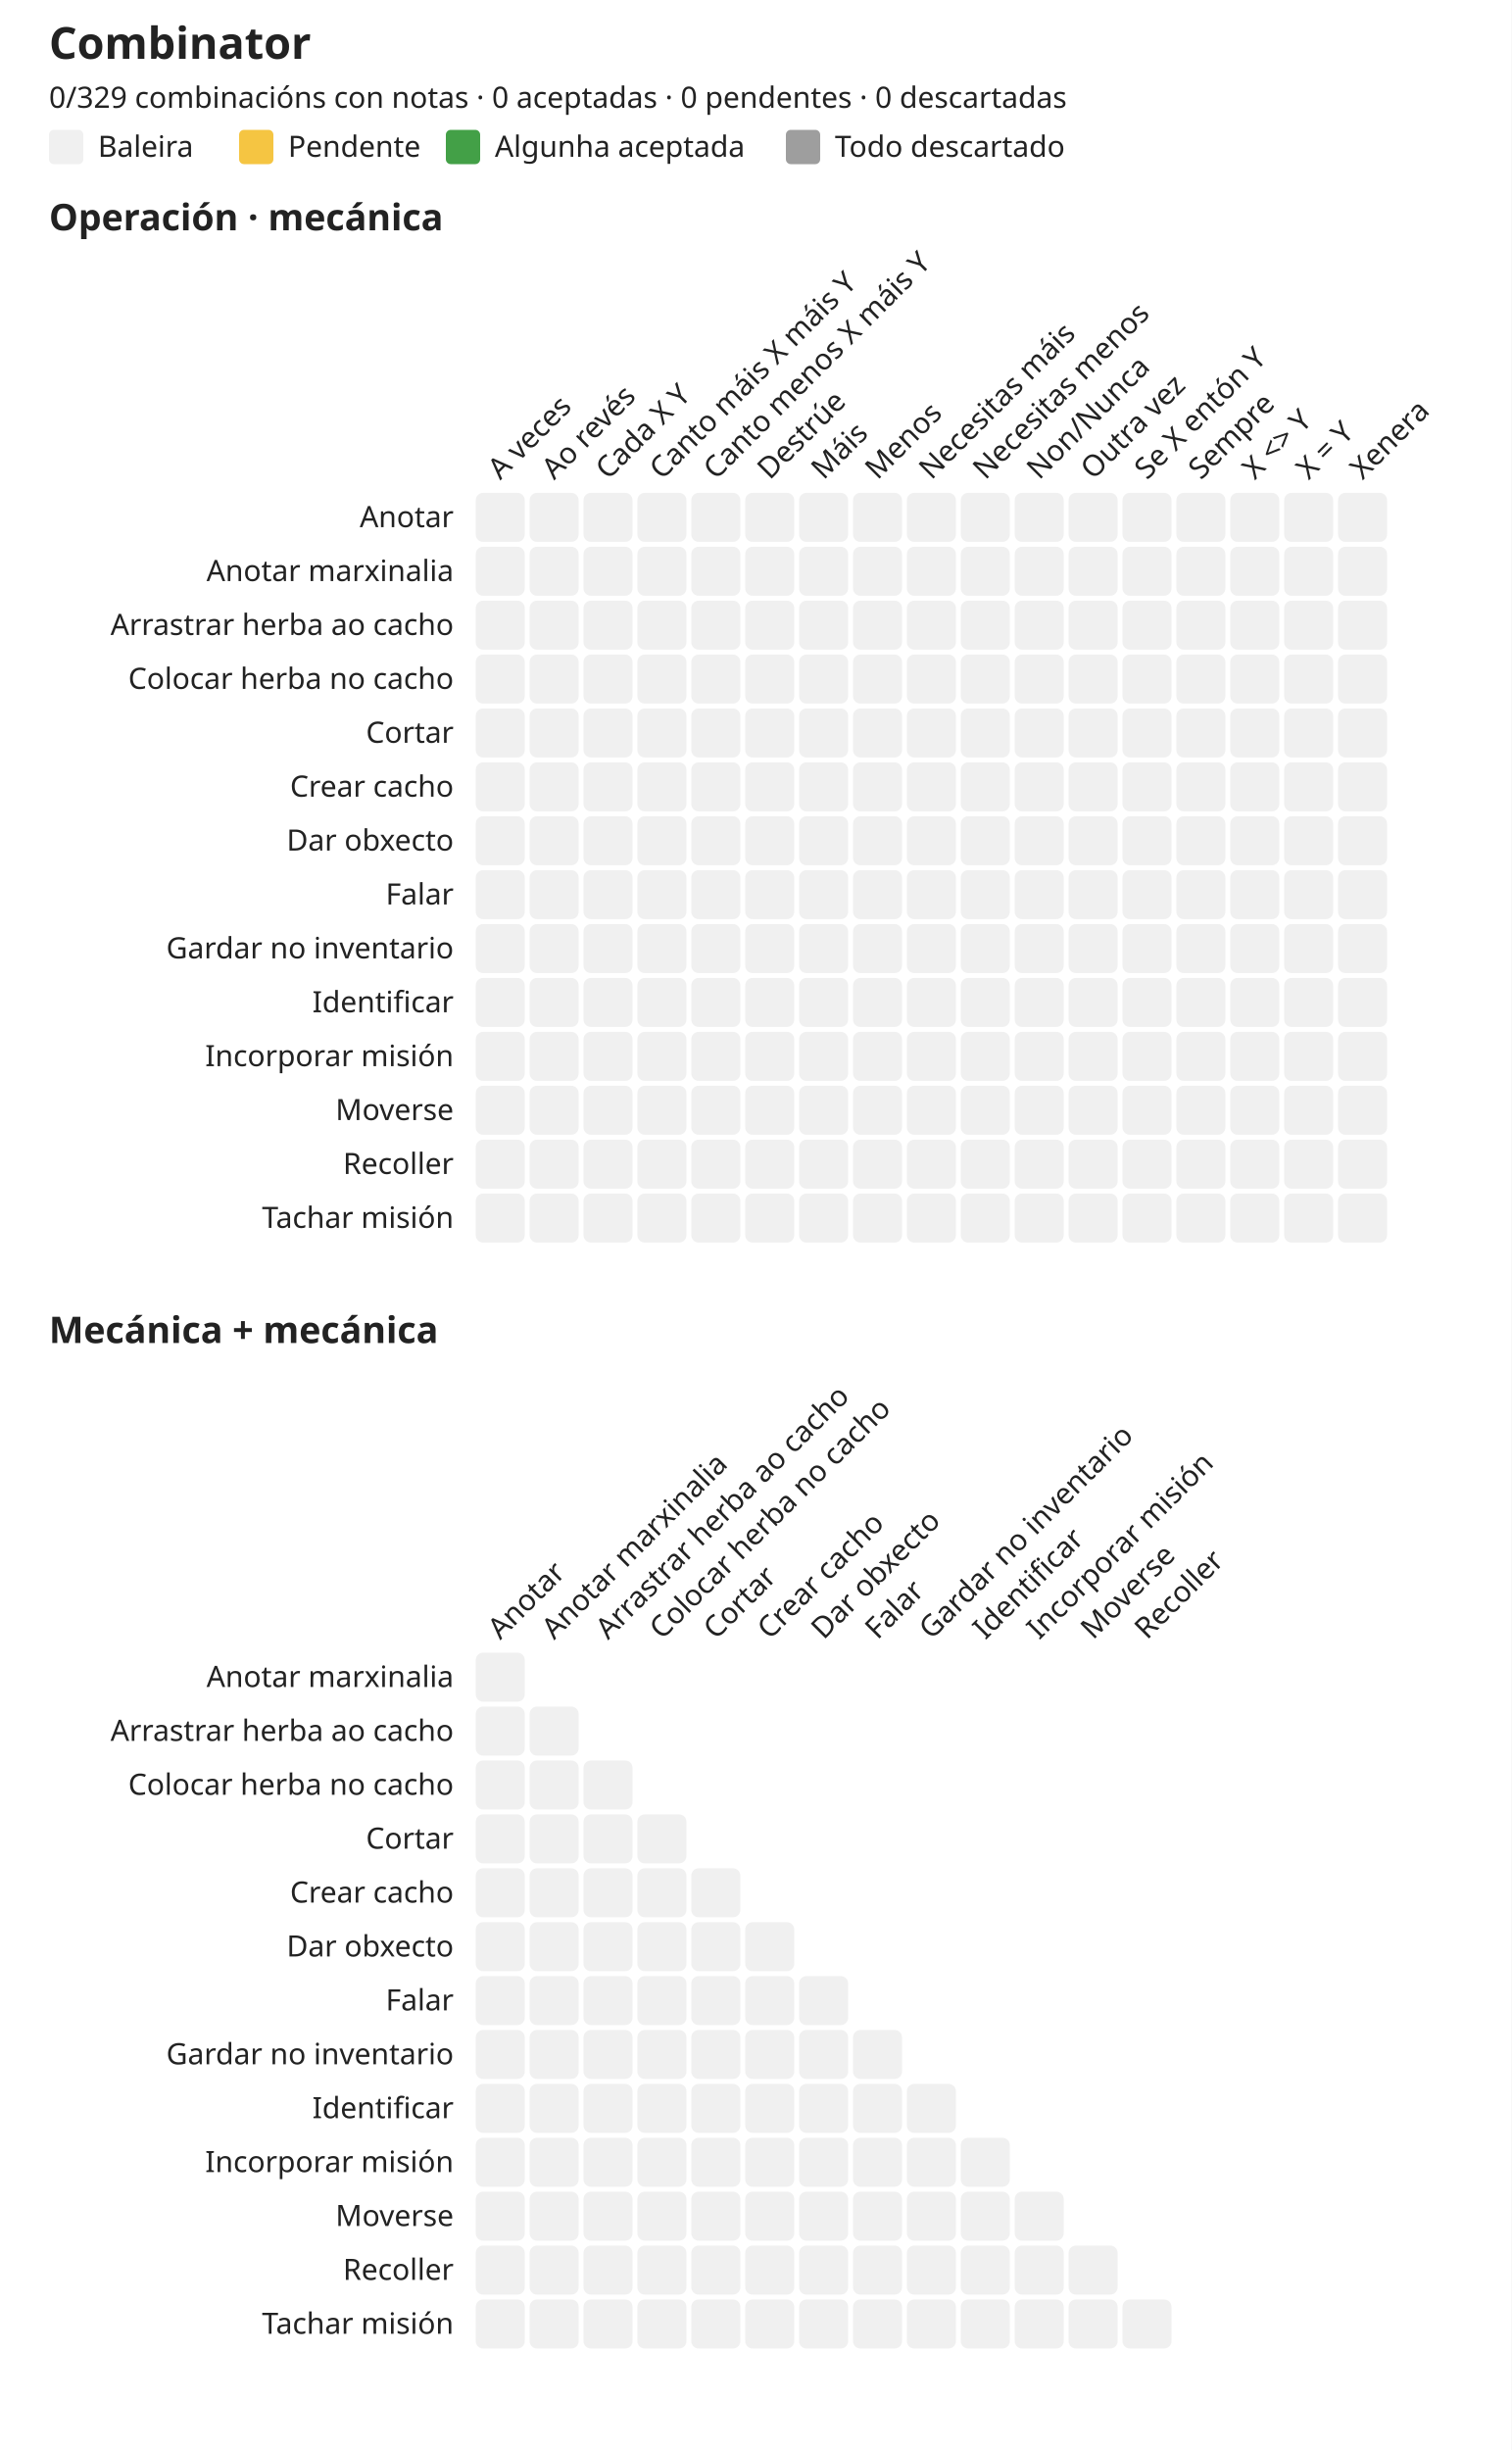
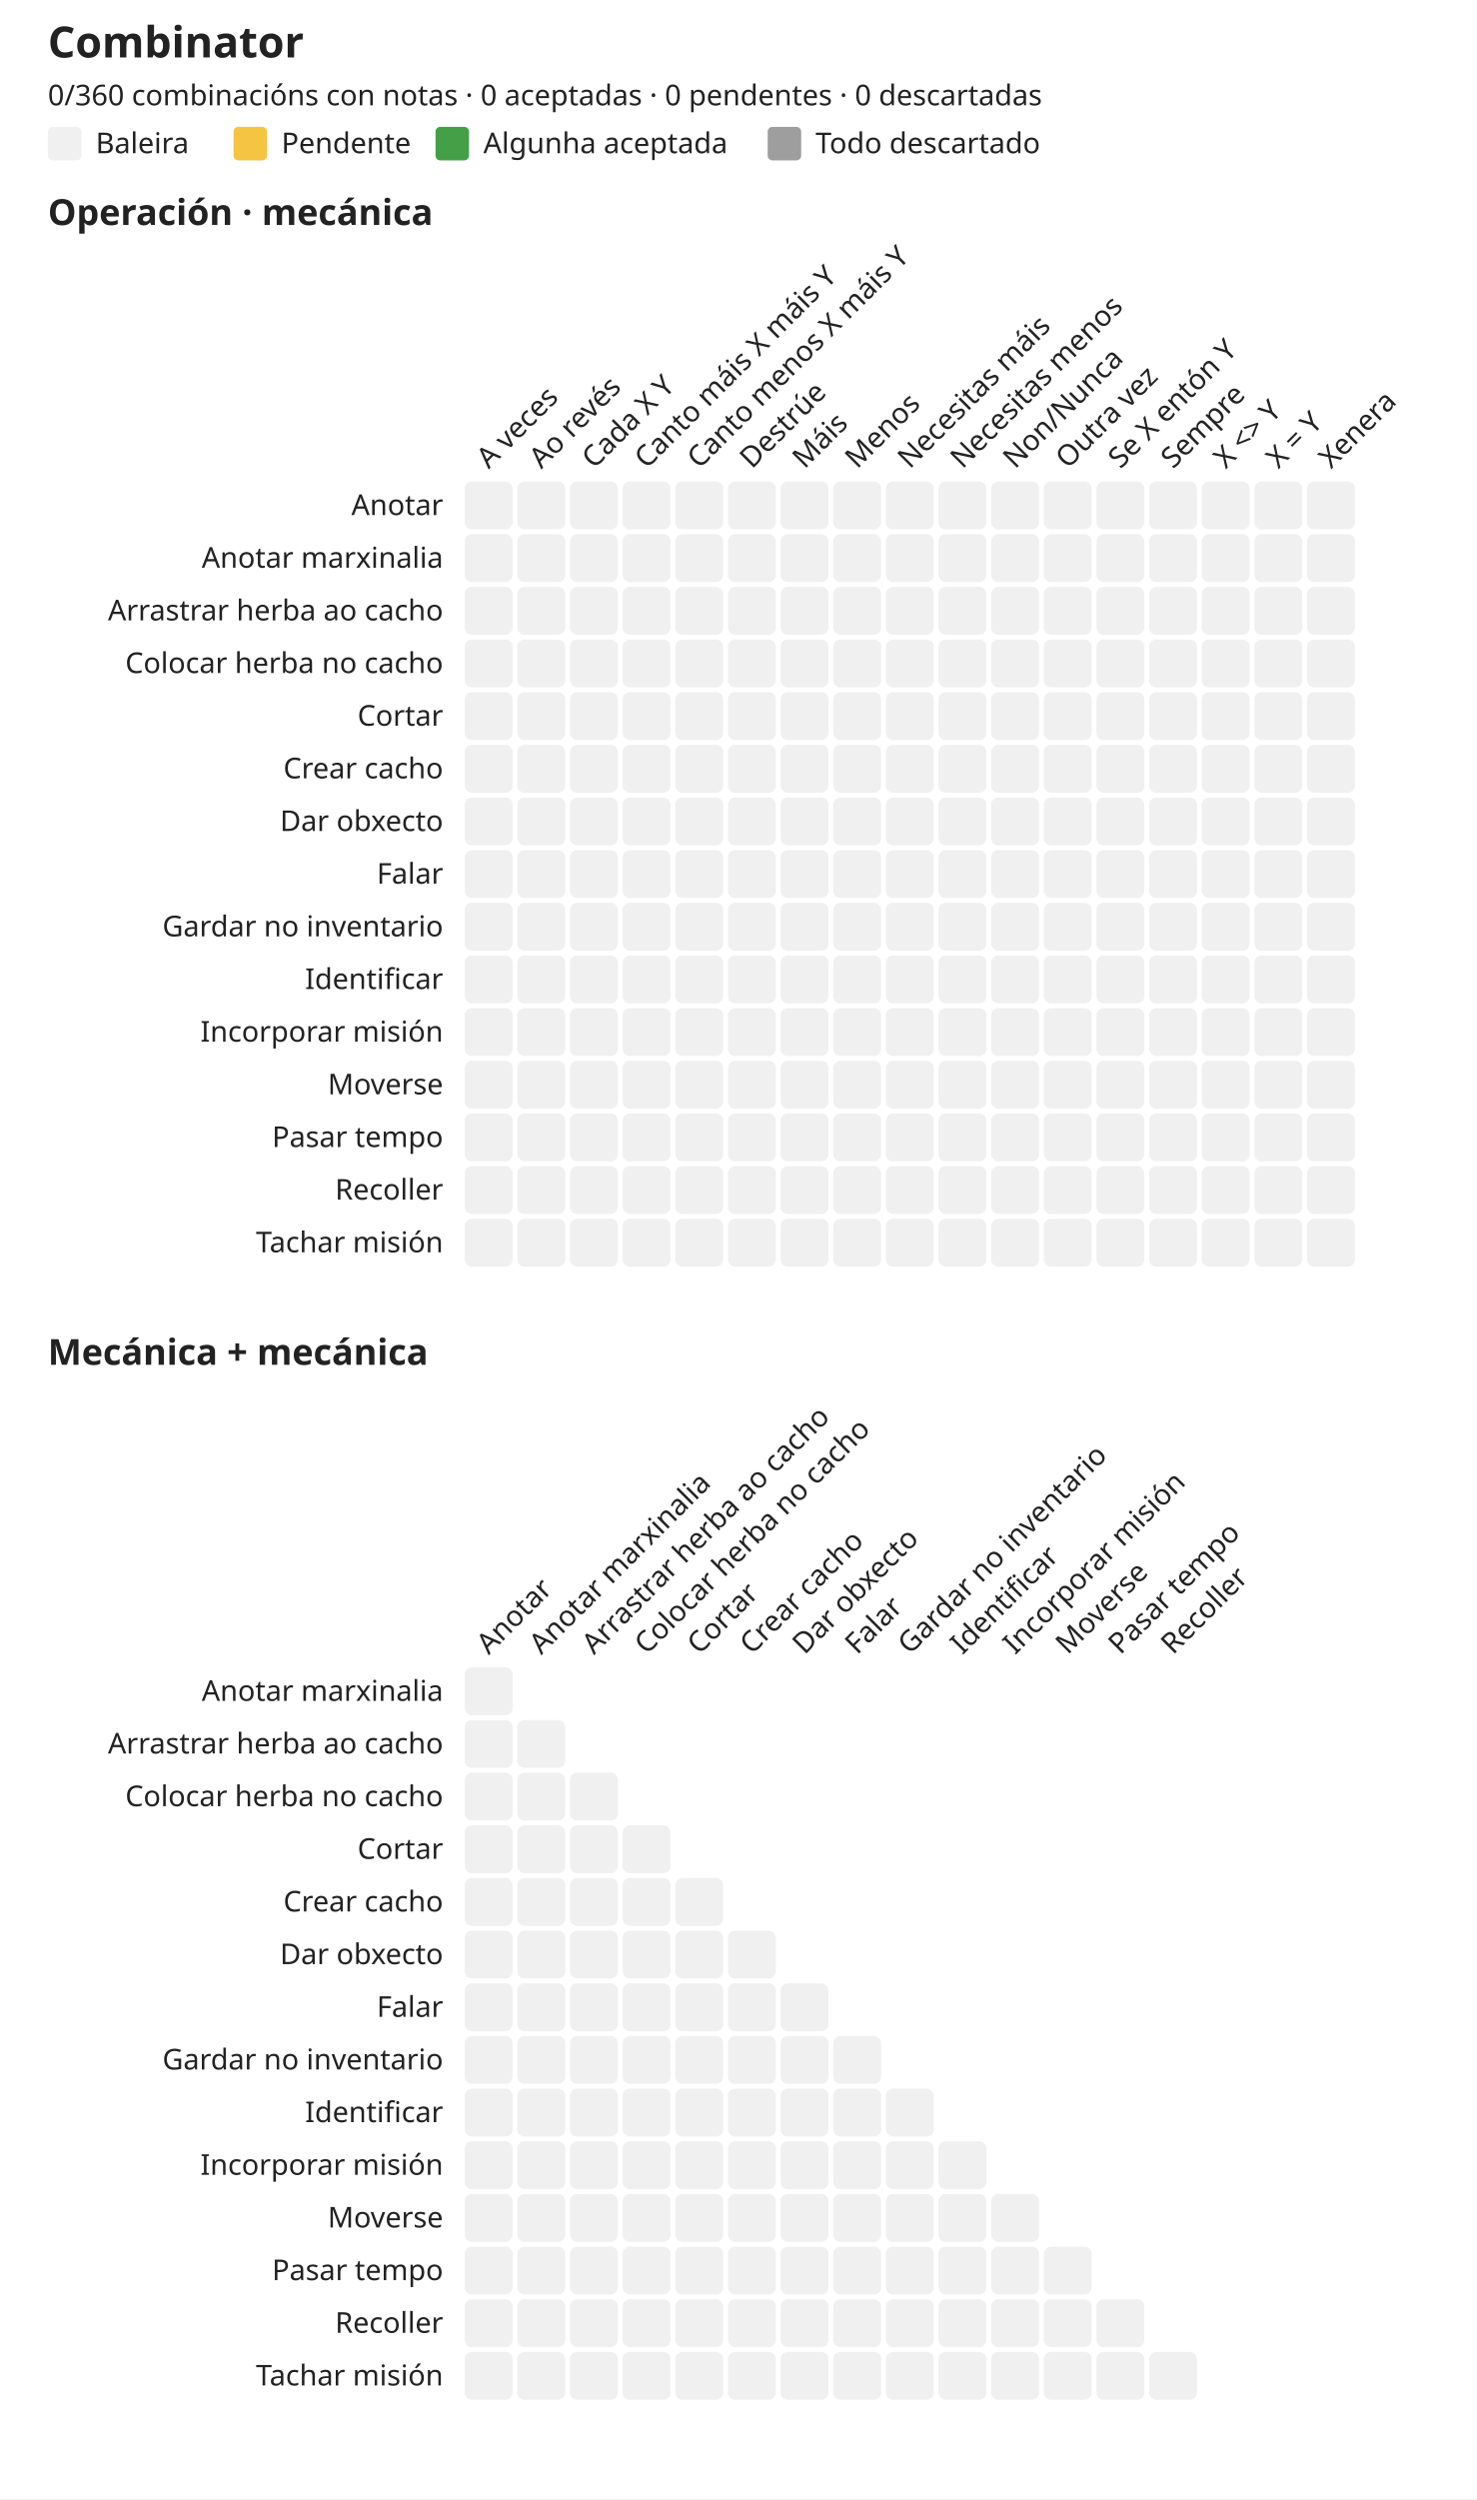
- <svg xmlns="http://www.w3.org/2000/svg" width="617" height="1000" viewBox="0 0 617 1000" font-family="sans-serif" font-size="12" fill="#222">
+ <svg xmlns="http://www.w3.org/2000/svg" width="617" height="1044" viewBox="0 0 617 1044" font-family="sans-serif" font-size="12" fill="#222">
  <rect width="100%" height="100%" fill="#fff" />
  <text x="20" y="24" font-size="18" font-weight="bold">Combinator</text>
-   <text x="20" y="44">0/329 combinacións con notas · 0 aceptadas · 0 pendentes · 0 descartadas</text>
+   <text x="20" y="44">0/360 combinacións con notas · 0 aceptadas · 0 pendentes · 0 descartadas</text>
  <rect x="20" y="53" width="14" height="14" rx="2" fill="#f0f0f0" />
  <text x="40" y="64">Baleira</text>
  <rect x="97.6" y="53" width="14" height="14" rx="2" fill="#f5c542" />
  <text x="117.6" y="64">Pendente</text>
  <rect x="182" y="53" width="14" height="14" rx="2" fill="#43a047" />
  <text x="202" y="64">Algunha aceptada</text>
  <rect x="320.8" y="53" width="14" height="14" rx="2" fill="#9e9e9e" />
  <text x="340.8" y="64">Todo descartado</text>
  <text x="20" y="94" font-size="15" font-weight="bold">Operación · mecánica</text>
  <text x="204.2" y="196.167" transform="rotate(-45 204.2 196.1665)">A veces</text>
  <text x="226.2" y="196.167" transform="rotate(-45 226.2 196.1665)">Ao revés</text>
  <text x="248.2" y="196.167" transform="rotate(-45 248.2 196.1665)">Cada X Y</text>
  <text x="270.2" y="196.167" transform="rotate(-45 270.2 196.1665)">Canto máis X máis Y</text>
  <text x="292.2" y="196.167" transform="rotate(-45 292.2 196.1665)">Canto menos X máis Y</text>
  <text x="314.2" y="196.167" transform="rotate(-45 314.2 196.1665)">Destrúe</text>
  <text x="336.2" y="196.167" transform="rotate(-45 336.2 196.1665)">Máis</text>
  <text x="358.2" y="196.167" transform="rotate(-45 358.2 196.1665)">Menos</text>
  <text x="380.2" y="196.167" transform="rotate(-45 380.2 196.1665)">Necesitas máis</text>
  <text x="402.2" y="196.167" transform="rotate(-45 402.2 196.1665)">Necesitas menos</text>
  <text x="424.2" y="196.167" transform="rotate(-45 424.2 196.1665)">Non/Nunca</text>
  <text x="446.2" y="196.167" transform="rotate(-45 446.2 196.1665)">Outra vez</text>
  <text x="468.2" y="196.167" transform="rotate(-45 468.2 196.1665)">Se X entón Y</text>
  <text x="490.2" y="196.167" transform="rotate(-45 490.2 196.1665)">Sempre</text>
  <text x="512.2" y="196.167" transform="rotate(-45 512.2 196.1665)">X &lt;&gt; Y</text>
  <text x="534.2" y="196.167" transform="rotate(-45 534.2 196.1665)">X = Y</text>
  <text x="556.2" y="196.167" transform="rotate(-45 556.2 196.1665)">Xenera</text>
  <text x="185.2" y="215.167" text-anchor="end">Anotar</text>
  <rect x="194.2" y="201.167" width="20" height="20" rx="3" fill="#f0f0f0" />
  <rect x="216.2" y="201.167" width="20" height="20" rx="3" fill="#f0f0f0" />
  <rect x="238.2" y="201.167" width="20" height="20" rx="3" fill="#f0f0f0" />
  <rect x="260.2" y="201.167" width="20" height="20" rx="3" fill="#f0f0f0" />
  <rect x="282.2" y="201.167" width="20" height="20" rx="3" fill="#f0f0f0" />
  <rect x="304.2" y="201.167" width="20" height="20" rx="3" fill="#f0f0f0" />
  <rect x="326.2" y="201.167" width="20" height="20" rx="3" fill="#f0f0f0" />
  <rect x="348.2" y="201.167" width="20" height="20" rx="3" fill="#f0f0f0" />
  <rect x="370.2" y="201.167" width="20" height="20" rx="3" fill="#f0f0f0" />
  <rect x="392.2" y="201.167" width="20" height="20" rx="3" fill="#f0f0f0" />
  <rect x="414.2" y="201.167" width="20" height="20" rx="3" fill="#f0f0f0" />
  <rect x="436.2" y="201.167" width="20" height="20" rx="3" fill="#f0f0f0" />
  <rect x="458.2" y="201.167" width="20" height="20" rx="3" fill="#f0f0f0" />
  <rect x="480.2" y="201.167" width="20" height="20" rx="3" fill="#f0f0f0" />
  <rect x="502.2" y="201.167" width="20" height="20" rx="3" fill="#f0f0f0" />
  <rect x="524.2" y="201.167" width="20" height="20" rx="3" fill="#f0f0f0" />
  <rect x="546.2" y="201.167" width="20" height="20" rx="3" fill="#f0f0f0" />
  <text x="185.2" y="237.167" text-anchor="end">Anotar marxinalia</text>
  <rect x="194.2" y="223.167" width="20" height="20" rx="3" fill="#f0f0f0" />
  <rect x="216.2" y="223.167" width="20" height="20" rx="3" fill="#f0f0f0" />
  <rect x="238.2" y="223.167" width="20" height="20" rx="3" fill="#f0f0f0" />
  <rect x="260.2" y="223.167" width="20" height="20" rx="3" fill="#f0f0f0" />
  <rect x="282.2" y="223.167" width="20" height="20" rx="3" fill="#f0f0f0" />
  <rect x="304.2" y="223.167" width="20" height="20" rx="3" fill="#f0f0f0" />
  <rect x="326.2" y="223.167" width="20" height="20" rx="3" fill="#f0f0f0" />
  <rect x="348.2" y="223.167" width="20" height="20" rx="3" fill="#f0f0f0" />
  <rect x="370.2" y="223.167" width="20" height="20" rx="3" fill="#f0f0f0" />
  <rect x="392.2" y="223.167" width="20" height="20" rx="3" fill="#f0f0f0" />
  <rect x="414.2" y="223.167" width="20" height="20" rx="3" fill="#f0f0f0" />
  <rect x="436.2" y="223.167" width="20" height="20" rx="3" fill="#f0f0f0" />
  <rect x="458.2" y="223.167" width="20" height="20" rx="3" fill="#f0f0f0" />
  <rect x="480.2" y="223.167" width="20" height="20" rx="3" fill="#f0f0f0" />
  <rect x="502.2" y="223.167" width="20" height="20" rx="3" fill="#f0f0f0" />
  <rect x="524.2" y="223.167" width="20" height="20" rx="3" fill="#f0f0f0" />
  <rect x="546.2" y="223.167" width="20" height="20" rx="3" fill="#f0f0f0" />
  <text x="185.2" y="259.167" text-anchor="end">Arrastrar herba ao cacho</text>
  <rect x="194.2" y="245.167" width="20" height="20" rx="3" fill="#f0f0f0" />
  <rect x="216.2" y="245.167" width="20" height="20" rx="3" fill="#f0f0f0" />
  <rect x="238.2" y="245.167" width="20" height="20" rx="3" fill="#f0f0f0" />
  <rect x="260.2" y="245.167" width="20" height="20" rx="3" fill="#f0f0f0" />
  <rect x="282.2" y="245.167" width="20" height="20" rx="3" fill="#f0f0f0" />
  <rect x="304.2" y="245.167" width="20" height="20" rx="3" fill="#f0f0f0" />
  <rect x="326.2" y="245.167" width="20" height="20" rx="3" fill="#f0f0f0" />
  <rect x="348.2" y="245.167" width="20" height="20" rx="3" fill="#f0f0f0" />
  <rect x="370.2" y="245.167" width="20" height="20" rx="3" fill="#f0f0f0" />
  <rect x="392.2" y="245.167" width="20" height="20" rx="3" fill="#f0f0f0" />
  <rect x="414.2" y="245.167" width="20" height="20" rx="3" fill="#f0f0f0" />
  <rect x="436.2" y="245.167" width="20" height="20" rx="3" fill="#f0f0f0" />
  <rect x="458.2" y="245.167" width="20" height="20" rx="3" fill="#f0f0f0" />
  <rect x="480.2" y="245.167" width="20" height="20" rx="3" fill="#f0f0f0" />
  <rect x="502.2" y="245.167" width="20" height="20" rx="3" fill="#f0f0f0" />
  <rect x="524.2" y="245.167" width="20" height="20" rx="3" fill="#f0f0f0" />
  <rect x="546.2" y="245.167" width="20" height="20" rx="3" fill="#f0f0f0" />
  <text x="185.2" y="281.167" text-anchor="end">Colocar herba no cacho</text>
  <rect x="194.2" y="267.167" width="20" height="20" rx="3" fill="#f0f0f0" />
  <rect x="216.2" y="267.167" width="20" height="20" rx="3" fill="#f0f0f0" />
  <rect x="238.2" y="267.167" width="20" height="20" rx="3" fill="#f0f0f0" />
  <rect x="260.2" y="267.167" width="20" height="20" rx="3" fill="#f0f0f0" />
  <rect x="282.2" y="267.167" width="20" height="20" rx="3" fill="#f0f0f0" />
  <rect x="304.2" y="267.167" width="20" height="20" rx="3" fill="#f0f0f0" />
  <rect x="326.2" y="267.167" width="20" height="20" rx="3" fill="#f0f0f0" />
  <rect x="348.2" y="267.167" width="20" height="20" rx="3" fill="#f0f0f0" />
  <rect x="370.2" y="267.167" width="20" height="20" rx="3" fill="#f0f0f0" />
  <rect x="392.2" y="267.167" width="20" height="20" rx="3" fill="#f0f0f0" />
  <rect x="414.2" y="267.167" width="20" height="20" rx="3" fill="#f0f0f0" />
  <rect x="436.2" y="267.167" width="20" height="20" rx="3" fill="#f0f0f0" />
  <rect x="458.2" y="267.167" width="20" height="20" rx="3" fill="#f0f0f0" />
  <rect x="480.2" y="267.167" width="20" height="20" rx="3" fill="#f0f0f0" />
  <rect x="502.2" y="267.167" width="20" height="20" rx="3" fill="#f0f0f0" />
  <rect x="524.2" y="267.167" width="20" height="20" rx="3" fill="#f0f0f0" />
  <rect x="546.2" y="267.167" width="20" height="20" rx="3" fill="#f0f0f0" />
  <text x="185.2" y="303.167" text-anchor="end">Cortar</text>
  <rect x="194.2" y="289.167" width="20" height="20" rx="3" fill="#f0f0f0" />
  <rect x="216.2" y="289.167" width="20" height="20" rx="3" fill="#f0f0f0" />
  <rect x="238.2" y="289.167" width="20" height="20" rx="3" fill="#f0f0f0" />
  <rect x="260.2" y="289.167" width="20" height="20" rx="3" fill="#f0f0f0" />
  <rect x="282.2" y="289.167" width="20" height="20" rx="3" fill="#f0f0f0" />
  <rect x="304.2" y="289.167" width="20" height="20" rx="3" fill="#f0f0f0" />
  <rect x="326.2" y="289.167" width="20" height="20" rx="3" fill="#f0f0f0" />
  <rect x="348.2" y="289.167" width="20" height="20" rx="3" fill="#f0f0f0" />
  <rect x="370.2" y="289.167" width="20" height="20" rx="3" fill="#f0f0f0" />
  <rect x="392.2" y="289.167" width="20" height="20" rx="3" fill="#f0f0f0" />
  <rect x="414.2" y="289.167" width="20" height="20" rx="3" fill="#f0f0f0" />
  <rect x="436.2" y="289.167" width="20" height="20" rx="3" fill="#f0f0f0" />
  <rect x="458.2" y="289.167" width="20" height="20" rx="3" fill="#f0f0f0" />
  <rect x="480.2" y="289.167" width="20" height="20" rx="3" fill="#f0f0f0" />
  <rect x="502.2" y="289.167" width="20" height="20" rx="3" fill="#f0f0f0" />
  <rect x="524.2" y="289.167" width="20" height="20" rx="3" fill="#f0f0f0" />
  <rect x="546.2" y="289.167" width="20" height="20" rx="3" fill="#f0f0f0" />
  <text x="185.2" y="325.167" text-anchor="end">Crear cacho</text>
  <rect x="194.2" y="311.167" width="20" height="20" rx="3" fill="#f0f0f0" />
  <rect x="216.2" y="311.167" width="20" height="20" rx="3" fill="#f0f0f0" />
  <rect x="238.2" y="311.167" width="20" height="20" rx="3" fill="#f0f0f0" />
  <rect x="260.2" y="311.167" width="20" height="20" rx="3" fill="#f0f0f0" />
  <rect x="282.2" y="311.167" width="20" height="20" rx="3" fill="#f0f0f0" />
  <rect x="304.2" y="311.167" width="20" height="20" rx="3" fill="#f0f0f0" />
  <rect x="326.2" y="311.167" width="20" height="20" rx="3" fill="#f0f0f0" />
  <rect x="348.2" y="311.167" width="20" height="20" rx="3" fill="#f0f0f0" />
  <rect x="370.2" y="311.167" width="20" height="20" rx="3" fill="#f0f0f0" />
  <rect x="392.2" y="311.167" width="20" height="20" rx="3" fill="#f0f0f0" />
  <rect x="414.2" y="311.167" width="20" height="20" rx="3" fill="#f0f0f0" />
  <rect x="436.2" y="311.167" width="20" height="20" rx="3" fill="#f0f0f0" />
  <rect x="458.2" y="311.167" width="20" height="20" rx="3" fill="#f0f0f0" />
  <rect x="480.2" y="311.167" width="20" height="20" rx="3" fill="#f0f0f0" />
  <rect x="502.2" y="311.167" width="20" height="20" rx="3" fill="#f0f0f0" />
  <rect x="524.2" y="311.167" width="20" height="20" rx="3" fill="#f0f0f0" />
  <rect x="546.2" y="311.167" width="20" height="20" rx="3" fill="#f0f0f0" />
  <text x="185.2" y="347.167" text-anchor="end">Dar obxecto</text>
  <rect x="194.2" y="333.167" width="20" height="20" rx="3" fill="#f0f0f0" />
  <rect x="216.2" y="333.167" width="20" height="20" rx="3" fill="#f0f0f0" />
  <rect x="238.2" y="333.167" width="20" height="20" rx="3" fill="#f0f0f0" />
  <rect x="260.2" y="333.167" width="20" height="20" rx="3" fill="#f0f0f0" />
  <rect x="282.2" y="333.167" width="20" height="20" rx="3" fill="#f0f0f0" />
  <rect x="304.2" y="333.167" width="20" height="20" rx="3" fill="#f0f0f0" />
  <rect x="326.2" y="333.167" width="20" height="20" rx="3" fill="#f0f0f0" />
  <rect x="348.2" y="333.167" width="20" height="20" rx="3" fill="#f0f0f0" />
  <rect x="370.2" y="333.167" width="20" height="20" rx="3" fill="#f0f0f0" />
  <rect x="392.2" y="333.167" width="20" height="20" rx="3" fill="#f0f0f0" />
  <rect x="414.2" y="333.167" width="20" height="20" rx="3" fill="#f0f0f0" />
  <rect x="436.2" y="333.167" width="20" height="20" rx="3" fill="#f0f0f0" />
  <rect x="458.2" y="333.167" width="20" height="20" rx="3" fill="#f0f0f0" />
  <rect x="480.2" y="333.167" width="20" height="20" rx="3" fill="#f0f0f0" />
  <rect x="502.2" y="333.167" width="20" height="20" rx="3" fill="#f0f0f0" />
  <rect x="524.2" y="333.167" width="20" height="20" rx="3" fill="#f0f0f0" />
  <rect x="546.2" y="333.167" width="20" height="20" rx="3" fill="#f0f0f0" />
  <text x="185.2" y="369.167" text-anchor="end">Falar</text>
  <rect x="194.2" y="355.167" width="20" height="20" rx="3" fill="#f0f0f0" />
  <rect x="216.2" y="355.167" width="20" height="20" rx="3" fill="#f0f0f0" />
  <rect x="238.2" y="355.167" width="20" height="20" rx="3" fill="#f0f0f0" />
  <rect x="260.2" y="355.167" width="20" height="20" rx="3" fill="#f0f0f0" />
  <rect x="282.2" y="355.167" width="20" height="20" rx="3" fill="#f0f0f0" />
  <rect x="304.2" y="355.167" width="20" height="20" rx="3" fill="#f0f0f0" />
  <rect x="326.2" y="355.167" width="20" height="20" rx="3" fill="#f0f0f0" />
  <rect x="348.2" y="355.167" width="20" height="20" rx="3" fill="#f0f0f0" />
  <rect x="370.2" y="355.167" width="20" height="20" rx="3" fill="#f0f0f0" />
  <rect x="392.2" y="355.167" width="20" height="20" rx="3" fill="#f0f0f0" />
  <rect x="414.2" y="355.167" width="20" height="20" rx="3" fill="#f0f0f0" />
  <rect x="436.2" y="355.167" width="20" height="20" rx="3" fill="#f0f0f0" />
  <rect x="458.2" y="355.167" width="20" height="20" rx="3" fill="#f0f0f0" />
  <rect x="480.2" y="355.167" width="20" height="20" rx="3" fill="#f0f0f0" />
  <rect x="502.2" y="355.167" width="20" height="20" rx="3" fill="#f0f0f0" />
  <rect x="524.2" y="355.167" width="20" height="20" rx="3" fill="#f0f0f0" />
  <rect x="546.2" y="355.167" width="20" height="20" rx="3" fill="#f0f0f0" />
  <text x="185.2" y="391.167" text-anchor="end">Gardar no inventario</text>
  <rect x="194.2" y="377.167" width="20" height="20" rx="3" fill="#f0f0f0" />
  <rect x="216.2" y="377.167" width="20" height="20" rx="3" fill="#f0f0f0" />
  <rect x="238.2" y="377.167" width="20" height="20" rx="3" fill="#f0f0f0" />
  <rect x="260.2" y="377.167" width="20" height="20" rx="3" fill="#f0f0f0" />
  <rect x="282.2" y="377.167" width="20" height="20" rx="3" fill="#f0f0f0" />
  <rect x="304.2" y="377.167" width="20" height="20" rx="3" fill="#f0f0f0" />
  <rect x="326.2" y="377.167" width="20" height="20" rx="3" fill="#f0f0f0" />
  <rect x="348.2" y="377.167" width="20" height="20" rx="3" fill="#f0f0f0" />
  <rect x="370.2" y="377.167" width="20" height="20" rx="3" fill="#f0f0f0" />
  <rect x="392.2" y="377.167" width="20" height="20" rx="3" fill="#f0f0f0" />
  <rect x="414.2" y="377.167" width="20" height="20" rx="3" fill="#f0f0f0" />
  <rect x="436.2" y="377.167" width="20" height="20" rx="3" fill="#f0f0f0" />
  <rect x="458.2" y="377.167" width="20" height="20" rx="3" fill="#f0f0f0" />
  <rect x="480.2" y="377.167" width="20" height="20" rx="3" fill="#f0f0f0" />
  <rect x="502.2" y="377.167" width="20" height="20" rx="3" fill="#f0f0f0" />
  <rect x="524.2" y="377.167" width="20" height="20" rx="3" fill="#f0f0f0" />
  <rect x="546.2" y="377.167" width="20" height="20" rx="3" fill="#f0f0f0" />
  <text x="185.2" y="413.167" text-anchor="end">Identificar</text>
  <rect x="194.2" y="399.167" width="20" height="20" rx="3" fill="#f0f0f0" />
  <rect x="216.2" y="399.167" width="20" height="20" rx="3" fill="#f0f0f0" />
  <rect x="238.2" y="399.167" width="20" height="20" rx="3" fill="#f0f0f0" />
  <rect x="260.2" y="399.167" width="20" height="20" rx="3" fill="#f0f0f0" />
  <rect x="282.2" y="399.167" width="20" height="20" rx="3" fill="#f0f0f0" />
  <rect x="304.2" y="399.167" width="20" height="20" rx="3" fill="#f0f0f0" />
  <rect x="326.2" y="399.167" width="20" height="20" rx="3" fill="#f0f0f0" />
  <rect x="348.2" y="399.167" width="20" height="20" rx="3" fill="#f0f0f0" />
  <rect x="370.2" y="399.167" width="20" height="20" rx="3" fill="#f0f0f0" />
  <rect x="392.2" y="399.167" width="20" height="20" rx="3" fill="#f0f0f0" />
  <rect x="414.2" y="399.167" width="20" height="20" rx="3" fill="#f0f0f0" />
  <rect x="436.2" y="399.167" width="20" height="20" rx="3" fill="#f0f0f0" />
  <rect x="458.2" y="399.167" width="20" height="20" rx="3" fill="#f0f0f0" />
  <rect x="480.2" y="399.167" width="20" height="20" rx="3" fill="#f0f0f0" />
  <rect x="502.2" y="399.167" width="20" height="20" rx="3" fill="#f0f0f0" />
  <rect x="524.2" y="399.167" width="20" height="20" rx="3" fill="#f0f0f0" />
  <rect x="546.2" y="399.167" width="20" height="20" rx="3" fill="#f0f0f0" />
  <text x="185.2" y="435.167" text-anchor="end">Incorporar misión</text>
  <rect x="194.2" y="421.167" width="20" height="20" rx="3" fill="#f0f0f0" />
  <rect x="216.2" y="421.167" width="20" height="20" rx="3" fill="#f0f0f0" />
  <rect x="238.2" y="421.167" width="20" height="20" rx="3" fill="#f0f0f0" />
  <rect x="260.2" y="421.167" width="20" height="20" rx="3" fill="#f0f0f0" />
  <rect x="282.2" y="421.167" width="20" height="20" rx="3" fill="#f0f0f0" />
  <rect x="304.2" y="421.167" width="20" height="20" rx="3" fill="#f0f0f0" />
  <rect x="326.2" y="421.167" width="20" height="20" rx="3" fill="#f0f0f0" />
  <rect x="348.2" y="421.167" width="20" height="20" rx="3" fill="#f0f0f0" />
  <rect x="370.2" y="421.167" width="20" height="20" rx="3" fill="#f0f0f0" />
  <rect x="392.2" y="421.167" width="20" height="20" rx="3" fill="#f0f0f0" />
  <rect x="414.2" y="421.167" width="20" height="20" rx="3" fill="#f0f0f0" />
  <rect x="436.2" y="421.167" width="20" height="20" rx="3" fill="#f0f0f0" />
  <rect x="458.2" y="421.167" width="20" height="20" rx="3" fill="#f0f0f0" />
  <rect x="480.2" y="421.167" width="20" height="20" rx="3" fill="#f0f0f0" />
  <rect x="502.2" y="421.167" width="20" height="20" rx="3" fill="#f0f0f0" />
  <rect x="524.2" y="421.167" width="20" height="20" rx="3" fill="#f0f0f0" />
  <rect x="546.2" y="421.167" width="20" height="20" rx="3" fill="#f0f0f0" />
  <text x="185.2" y="457.167" text-anchor="end">Moverse</text>
  <rect x="194.2" y="443.167" width="20" height="20" rx="3" fill="#f0f0f0" />
  <rect x="216.2" y="443.167" width="20" height="20" rx="3" fill="#f0f0f0" />
  <rect x="238.2" y="443.167" width="20" height="20" rx="3" fill="#f0f0f0" />
  <rect x="260.2" y="443.167" width="20" height="20" rx="3" fill="#f0f0f0" />
  <rect x="282.2" y="443.167" width="20" height="20" rx="3" fill="#f0f0f0" />
  <rect x="304.2" y="443.167" width="20" height="20" rx="3" fill="#f0f0f0" />
  <rect x="326.2" y="443.167" width="20" height="20" rx="3" fill="#f0f0f0" />
  <rect x="348.2" y="443.167" width="20" height="20" rx="3" fill="#f0f0f0" />
  <rect x="370.2" y="443.167" width="20" height="20" rx="3" fill="#f0f0f0" />
  <rect x="392.2" y="443.167" width="20" height="20" rx="3" fill="#f0f0f0" />
  <rect x="414.2" y="443.167" width="20" height="20" rx="3" fill="#f0f0f0" />
  <rect x="436.2" y="443.167" width="20" height="20" rx="3" fill="#f0f0f0" />
  <rect x="458.2" y="443.167" width="20" height="20" rx="3" fill="#f0f0f0" />
  <rect x="480.2" y="443.167" width="20" height="20" rx="3" fill="#f0f0f0" />
  <rect x="502.2" y="443.167" width="20" height="20" rx="3" fill="#f0f0f0" />
  <rect x="524.2" y="443.167" width="20" height="20" rx="3" fill="#f0f0f0" />
  <rect x="546.2" y="443.167" width="20" height="20" rx="3" fill="#f0f0f0" />
-   <text x="185.2" y="479.167" text-anchor="end">Recoller</text>
+   <text x="185.2" y="479.167" text-anchor="end">Pasar tempo</text>
  <rect x="194.2" y="465.167" width="20" height="20" rx="3" fill="#f0f0f0" />
  <rect x="216.2" y="465.167" width="20" height="20" rx="3" fill="#f0f0f0" />
  <rect x="238.2" y="465.167" width="20" height="20" rx="3" fill="#f0f0f0" />
  <rect x="260.2" y="465.167" width="20" height="20" rx="3" fill="#f0f0f0" />
  <rect x="282.2" y="465.167" width="20" height="20" rx="3" fill="#f0f0f0" />
  <rect x="304.2" y="465.167" width="20" height="20" rx="3" fill="#f0f0f0" />
  <rect x="326.2" y="465.167" width="20" height="20" rx="3" fill="#f0f0f0" />
  <rect x="348.2" y="465.167" width="20" height="20" rx="3" fill="#f0f0f0" />
  <rect x="370.2" y="465.167" width="20" height="20" rx="3" fill="#f0f0f0" />
  <rect x="392.2" y="465.167" width="20" height="20" rx="3" fill="#f0f0f0" />
  <rect x="414.2" y="465.167" width="20" height="20" rx="3" fill="#f0f0f0" />
  <rect x="436.2" y="465.167" width="20" height="20" rx="3" fill="#f0f0f0" />
  <rect x="458.2" y="465.167" width="20" height="20" rx="3" fill="#f0f0f0" />
  <rect x="480.2" y="465.167" width="20" height="20" rx="3" fill="#f0f0f0" />
  <rect x="502.2" y="465.167" width="20" height="20" rx="3" fill="#f0f0f0" />
  <rect x="524.2" y="465.167" width="20" height="20" rx="3" fill="#f0f0f0" />
  <rect x="546.2" y="465.167" width="20" height="20" rx="3" fill="#f0f0f0" />
-   <text x="185.2" y="501.167" text-anchor="end">Tachar misión</text>
+   <text x="185.2" y="501.167" text-anchor="end">Recoller</text>
  <rect x="194.2" y="487.167" width="20" height="20" rx="3" fill="#f0f0f0" />
  <rect x="216.2" y="487.167" width="20" height="20" rx="3" fill="#f0f0f0" />
  <rect x="238.2" y="487.167" width="20" height="20" rx="3" fill="#f0f0f0" />
  <rect x="260.2" y="487.167" width="20" height="20" rx="3" fill="#f0f0f0" />
  <rect x="282.2" y="487.167" width="20" height="20" rx="3" fill="#f0f0f0" />
  <rect x="304.2" y="487.167" width="20" height="20" rx="3" fill="#f0f0f0" />
  <rect x="326.2" y="487.167" width="20" height="20" rx="3" fill="#f0f0f0" />
  <rect x="348.2" y="487.167" width="20" height="20" rx="3" fill="#f0f0f0" />
  <rect x="370.2" y="487.167" width="20" height="20" rx="3" fill="#f0f0f0" />
  <rect x="392.2" y="487.167" width="20" height="20" rx="3" fill="#f0f0f0" />
  <rect x="414.2" y="487.167" width="20" height="20" rx="3" fill="#f0f0f0" />
  <rect x="436.2" y="487.167" width="20" height="20" rx="3" fill="#f0f0f0" />
  <rect x="458.2" y="487.167" width="20" height="20" rx="3" fill="#f0f0f0" />
  <rect x="480.2" y="487.167" width="20" height="20" rx="3" fill="#f0f0f0" />
  <rect x="502.2" y="487.167" width="20" height="20" rx="3" fill="#f0f0f0" />
  <rect x="524.2" y="487.167" width="20" height="20" rx="3" fill="#f0f0f0" />
  <rect x="546.2" y="487.167" width="20" height="20" rx="3" fill="#f0f0f0" />
-   <text x="20" y="548.167" font-size="15" font-weight="bold">Mecánica + mecánica</text>
-   <text x="204.2" y="669.566" transform="rotate(-45 204.2 669.5663)">Anotar</text>
-   <text x="226.2" y="669.566" transform="rotate(-45 226.2 669.5663)">Anotar marxinalia</text>
-   <text x="248.2" y="669.566" transform="rotate(-45 248.2 669.5663)">Arrastrar herba ao cacho</text>
-   <text x="270.2" y="669.566" transform="rotate(-45 270.2 669.5663)">Colocar herba no cacho</text>
-   <text x="292.2" y="669.566" transform="rotate(-45 292.2 669.5663)">Cortar</text>
-   <text x="314.2" y="669.566" transform="rotate(-45 314.2 669.5663)">Crear cacho</text>
-   <text x="336.2" y="669.566" transform="rotate(-45 336.2 669.5663)">Dar obxecto</text>
-   <text x="358.2" y="669.566" transform="rotate(-45 358.2 669.5663)">Falar</text>
-   <text x="380.2" y="669.566" transform="rotate(-45 380.2 669.5663)">Gardar no inventario</text>
-   <text x="402.2" y="669.566" transform="rotate(-45 402.2 669.5663)">Identificar</text>
-   <text x="424.2" y="669.566" transform="rotate(-45 424.2 669.5663)">Incorporar misión</text>
-   <text x="446.2" y="669.566" transform="rotate(-45 446.2 669.5663)">Moverse</text>
-   <text x="468.2" y="669.566" transform="rotate(-45 468.2 669.5663)">Recoller</text>
-   <text x="185.2" y="688.566" text-anchor="end">Anotar marxinalia</text>
-   <rect x="194.2" y="674.566" width="20" height="20" rx="3" fill="#f0f0f0" />
-   <text x="185.2" y="710.566" text-anchor="end">Arrastrar herba ao cacho</text>
+   <text x="185.2" y="523.167" text-anchor="end">Tachar misión</text>
+   <rect x="194.2" y="509.167" width="20" height="20" rx="3" fill="#f0f0f0" />
+   <rect x="216.2" y="509.167" width="20" height="20" rx="3" fill="#f0f0f0" />
+   <rect x="238.2" y="509.167" width="20" height="20" rx="3" fill="#f0f0f0" />
+   <rect x="260.2" y="509.167" width="20" height="20" rx="3" fill="#f0f0f0" />
+   <rect x="282.2" y="509.167" width="20" height="20" rx="3" fill="#f0f0f0" />
+   <rect x="304.2" y="509.167" width="20" height="20" rx="3" fill="#f0f0f0" />
+   <rect x="326.2" y="509.167" width="20" height="20" rx="3" fill="#f0f0f0" />
+   <rect x="348.2" y="509.167" width="20" height="20" rx="3" fill="#f0f0f0" />
+   <rect x="370.2" y="509.167" width="20" height="20" rx="3" fill="#f0f0f0" />
+   <rect x="392.2" y="509.167" width="20" height="20" rx="3" fill="#f0f0f0" />
+   <rect x="414.2" y="509.167" width="20" height="20" rx="3" fill="#f0f0f0" />
+   <rect x="436.2" y="509.167" width="20" height="20" rx="3" fill="#f0f0f0" />
+   <rect x="458.2" y="509.167" width="20" height="20" rx="3" fill="#f0f0f0" />
+   <rect x="480.2" y="509.167" width="20" height="20" rx="3" fill="#f0f0f0" />
+   <rect x="502.2" y="509.167" width="20" height="20" rx="3" fill="#f0f0f0" />
+   <rect x="524.2" y="509.167" width="20" height="20" rx="3" fill="#f0f0f0" />
+   <rect x="546.2" y="509.167" width="20" height="20" rx="3" fill="#f0f0f0" />
+   <text x="20" y="570.167" font-size="15" font-weight="bold">Mecánica + mecánica</text>
+   <text x="204.2" y="691.566" transform="rotate(-45 204.2 691.5663)">Anotar</text>
+   <text x="226.2" y="691.566" transform="rotate(-45 226.2 691.5663)">Anotar marxinalia</text>
+   <text x="248.2" y="691.566" transform="rotate(-45 248.2 691.5663)">Arrastrar herba ao cacho</text>
+   <text x="270.2" y="691.566" transform="rotate(-45 270.2 691.5663)">Colocar herba no cacho</text>
+   <text x="292.2" y="691.566" transform="rotate(-45 292.2 691.5663)">Cortar</text>
+   <text x="314.2" y="691.566" transform="rotate(-45 314.2 691.5663)">Crear cacho</text>
+   <text x="336.2" y="691.566" transform="rotate(-45 336.2 691.5663)">Dar obxecto</text>
+   <text x="358.2" y="691.566" transform="rotate(-45 358.2 691.5663)">Falar</text>
+   <text x="380.2" y="691.566" transform="rotate(-45 380.2 691.5663)">Gardar no inventario</text>
+   <text x="402.2" y="691.566" transform="rotate(-45 402.2 691.5663)">Identificar</text>
+   <text x="424.2" y="691.566" transform="rotate(-45 424.2 691.5663)">Incorporar misión</text>
+   <text x="446.2" y="691.566" transform="rotate(-45 446.2 691.5663)">Moverse</text>
+   <text x="468.2" y="691.566" transform="rotate(-45 468.2 691.5663)">Pasar tempo</text>
+   <text x="490.2" y="691.566" transform="rotate(-45 490.2 691.5663)">Recoller</text>
+   <text x="185.2" y="710.566" text-anchor="end">Anotar marxinalia</text>
  <rect x="194.2" y="696.566" width="20" height="20" rx="3" fill="#f0f0f0" />
-   <rect x="216.2" y="696.566" width="20" height="20" rx="3" fill="#f0f0f0" />
-   <text x="185.2" y="732.566" text-anchor="end">Colocar herba no cacho</text>
+   <text x="185.2" y="732.566" text-anchor="end">Arrastrar herba ao cacho</text>
  <rect x="194.2" y="718.566" width="20" height="20" rx="3" fill="#f0f0f0" />
  <rect x="216.2" y="718.566" width="20" height="20" rx="3" fill="#f0f0f0" />
-   <rect x="238.2" y="718.566" width="20" height="20" rx="3" fill="#f0f0f0" />
-   <text x="185.2" y="754.566" text-anchor="end">Cortar</text>
+   <text x="185.2" y="754.566" text-anchor="end">Colocar herba no cacho</text>
  <rect x="194.2" y="740.566" width="20" height="20" rx="3" fill="#f0f0f0" />
  <rect x="216.2" y="740.566" width="20" height="20" rx="3" fill="#f0f0f0" />
  <rect x="238.2" y="740.566" width="20" height="20" rx="3" fill="#f0f0f0" />
-   <rect x="260.2" y="740.566" width="20" height="20" rx="3" fill="#f0f0f0" />
-   <text x="185.2" y="776.566" text-anchor="end">Crear cacho</text>
+   <text x="185.2" y="776.566" text-anchor="end">Cortar</text>
  <rect x="194.2" y="762.566" width="20" height="20" rx="3" fill="#f0f0f0" />
  <rect x="216.2" y="762.566" width="20" height="20" rx="3" fill="#f0f0f0" />
  <rect x="238.2" y="762.566" width="20" height="20" rx="3" fill="#f0f0f0" />
  <rect x="260.2" y="762.566" width="20" height="20" rx="3" fill="#f0f0f0" />
-   <rect x="282.2" y="762.566" width="20" height="20" rx="3" fill="#f0f0f0" />
-   <text x="185.2" y="798.566" text-anchor="end">Dar obxecto</text>
+   <text x="185.2" y="798.566" text-anchor="end">Crear cacho</text>
  <rect x="194.2" y="784.566" width="20" height="20" rx="3" fill="#f0f0f0" />
  <rect x="216.2" y="784.566" width="20" height="20" rx="3" fill="#f0f0f0" />
  <rect x="238.2" y="784.566" width="20" height="20" rx="3" fill="#f0f0f0" />
  <rect x="260.2" y="784.566" width="20" height="20" rx="3" fill="#f0f0f0" />
  <rect x="282.2" y="784.566" width="20" height="20" rx="3" fill="#f0f0f0" />
-   <rect x="304.2" y="784.566" width="20" height="20" rx="3" fill="#f0f0f0" />
-   <text x="185.2" y="820.566" text-anchor="end">Falar</text>
+   <text x="185.2" y="820.566" text-anchor="end">Dar obxecto</text>
  <rect x="194.2" y="806.566" width="20" height="20" rx="3" fill="#f0f0f0" />
  <rect x="216.2" y="806.566" width="20" height="20" rx="3" fill="#f0f0f0" />
  <rect x="238.2" y="806.566" width="20" height="20" rx="3" fill="#f0f0f0" />
  <rect x="260.2" y="806.566" width="20" height="20" rx="3" fill="#f0f0f0" />
  <rect x="282.2" y="806.566" width="20" height="20" rx="3" fill="#f0f0f0" />
  <rect x="304.2" y="806.566" width="20" height="20" rx="3" fill="#f0f0f0" />
-   <rect x="326.2" y="806.566" width="20" height="20" rx="3" fill="#f0f0f0" />
-   <text x="185.2" y="842.566" text-anchor="end">Gardar no inventario</text>
+   <text x="185.2" y="842.566" text-anchor="end">Falar</text>
  <rect x="194.2" y="828.566" width="20" height="20" rx="3" fill="#f0f0f0" />
  <rect x="216.2" y="828.566" width="20" height="20" rx="3" fill="#f0f0f0" />
  <rect x="238.2" y="828.566" width="20" height="20" rx="3" fill="#f0f0f0" />
  <rect x="260.2" y="828.566" width="20" height="20" rx="3" fill="#f0f0f0" />
  <rect x="282.2" y="828.566" width="20" height="20" rx="3" fill="#f0f0f0" />
  <rect x="304.2" y="828.566" width="20" height="20" rx="3" fill="#f0f0f0" />
  <rect x="326.2" y="828.566" width="20" height="20" rx="3" fill="#f0f0f0" />
-   <rect x="348.2" y="828.566" width="20" height="20" rx="3" fill="#f0f0f0" />
-   <text x="185.2" y="864.566" text-anchor="end">Identificar</text>
+   <text x="185.2" y="864.566" text-anchor="end">Gardar no inventario</text>
  <rect x="194.2" y="850.566" width="20" height="20" rx="3" fill="#f0f0f0" />
  <rect x="216.2" y="850.566" width="20" height="20" rx="3" fill="#f0f0f0" />
  <rect x="238.2" y="850.566" width="20" height="20" rx="3" fill="#f0f0f0" />
  <rect x="260.2" y="850.566" width="20" height="20" rx="3" fill="#f0f0f0" />
  <rect x="282.2" y="850.566" width="20" height="20" rx="3" fill="#f0f0f0" />
  <rect x="304.2" y="850.566" width="20" height="20" rx="3" fill="#f0f0f0" />
  <rect x="326.2" y="850.566" width="20" height="20" rx="3" fill="#f0f0f0" />
  <rect x="348.2" y="850.566" width="20" height="20" rx="3" fill="#f0f0f0" />
-   <rect x="370.2" y="850.566" width="20" height="20" rx="3" fill="#f0f0f0" />
-   <text x="185.2" y="886.566" text-anchor="end">Incorporar misión</text>
+   <text x="185.2" y="886.566" text-anchor="end">Identificar</text>
  <rect x="194.2" y="872.566" width="20" height="20" rx="3" fill="#f0f0f0" />
  <rect x="216.2" y="872.566" width="20" height="20" rx="3" fill="#f0f0f0" />
  <rect x="238.2" y="872.566" width="20" height="20" rx="3" fill="#f0f0f0" />
  <rect x="260.2" y="872.566" width="20" height="20" rx="3" fill="#f0f0f0" />
  <rect x="282.2" y="872.566" width="20" height="20" rx="3" fill="#f0f0f0" />
  <rect x="304.2" y="872.566" width="20" height="20" rx="3" fill="#f0f0f0" />
  <rect x="326.2" y="872.566" width="20" height="20" rx="3" fill="#f0f0f0" />
  <rect x="348.2" y="872.566" width="20" height="20" rx="3" fill="#f0f0f0" />
  <rect x="370.2" y="872.566" width="20" height="20" rx="3" fill="#f0f0f0" />
-   <rect x="392.2" y="872.566" width="20" height="20" rx="3" fill="#f0f0f0" />
-   <text x="185.2" y="908.566" text-anchor="end">Moverse</text>
+   <text x="185.2" y="908.566" text-anchor="end">Incorporar misión</text>
  <rect x="194.2" y="894.566" width="20" height="20" rx="3" fill="#f0f0f0" />
  <rect x="216.2" y="894.566" width="20" height="20" rx="3" fill="#f0f0f0" />
  <rect x="238.2" y="894.566" width="20" height="20" rx="3" fill="#f0f0f0" />
  <rect x="260.2" y="894.566" width="20" height="20" rx="3" fill="#f0f0f0" />
  <rect x="282.2" y="894.566" width="20" height="20" rx="3" fill="#f0f0f0" />
  <rect x="304.2" y="894.566" width="20" height="20" rx="3" fill="#f0f0f0" />
  <rect x="326.2" y="894.566" width="20" height="20" rx="3" fill="#f0f0f0" />
  <rect x="348.2" y="894.566" width="20" height="20" rx="3" fill="#f0f0f0" />
  <rect x="370.2" y="894.566" width="20" height="20" rx="3" fill="#f0f0f0" />
  <rect x="392.2" y="894.566" width="20" height="20" rx="3" fill="#f0f0f0" />
-   <rect x="414.2" y="894.566" width="20" height="20" rx="3" fill="#f0f0f0" />
-   <text x="185.2" y="930.566" text-anchor="end">Recoller</text>
+   <text x="185.2" y="930.566" text-anchor="end">Moverse</text>
  <rect x="194.2" y="916.566" width="20" height="20" rx="3" fill="#f0f0f0" />
  <rect x="216.2" y="916.566" width="20" height="20" rx="3" fill="#f0f0f0" />
  <rect x="238.2" y="916.566" width="20" height="20" rx="3" fill="#f0f0f0" />
  <rect x="260.2" y="916.566" width="20" height="20" rx="3" fill="#f0f0f0" />
  <rect x="282.2" y="916.566" width="20" height="20" rx="3" fill="#f0f0f0" />
  <rect x="304.2" y="916.566" width="20" height="20" rx="3" fill="#f0f0f0" />
  <rect x="326.2" y="916.566" width="20" height="20" rx="3" fill="#f0f0f0" />
  <rect x="348.2" y="916.566" width="20" height="20" rx="3" fill="#f0f0f0" />
  <rect x="370.2" y="916.566" width="20" height="20" rx="3" fill="#f0f0f0" />
  <rect x="392.2" y="916.566" width="20" height="20" rx="3" fill="#f0f0f0" />
  <rect x="414.2" y="916.566" width="20" height="20" rx="3" fill="#f0f0f0" />
-   <rect x="436.2" y="916.566" width="20" height="20" rx="3" fill="#f0f0f0" />
-   <text x="185.2" y="952.566" text-anchor="end">Tachar misión</text>
+   <text x="185.2" y="952.566" text-anchor="end">Pasar tempo</text>
  <rect x="194.2" y="938.566" width="20" height="20" rx="3" fill="#f0f0f0" />
  <rect x="216.2" y="938.566" width="20" height="20" rx="3" fill="#f0f0f0" />
  <rect x="238.2" y="938.566" width="20" height="20" rx="3" fill="#f0f0f0" />
  <rect x="260.2" y="938.566" width="20" height="20" rx="3" fill="#f0f0f0" />
  <rect x="282.2" y="938.566" width="20" height="20" rx="3" fill="#f0f0f0" />
  <rect x="304.2" y="938.566" width="20" height="20" rx="3" fill="#f0f0f0" />
  <rect x="326.2" y="938.566" width="20" height="20" rx="3" fill="#f0f0f0" />
  <rect x="348.2" y="938.566" width="20" height="20" rx="3" fill="#f0f0f0" />
  <rect x="370.2" y="938.566" width="20" height="20" rx="3" fill="#f0f0f0" />
  <rect x="392.2" y="938.566" width="20" height="20" rx="3" fill="#f0f0f0" />
  <rect x="414.2" y="938.566" width="20" height="20" rx="3" fill="#f0f0f0" />
  <rect x="436.2" y="938.566" width="20" height="20" rx="3" fill="#f0f0f0" />
-   <rect x="458.2" y="938.566" width="20" height="20" rx="3" fill="#f0f0f0" />
+   <text x="185.2" y="974.566" text-anchor="end">Recoller</text>
+   <rect x="194.2" y="960.566" width="20" height="20" rx="3" fill="#f0f0f0" />
+   <rect x="216.2" y="960.566" width="20" height="20" rx="3" fill="#f0f0f0" />
+   <rect x="238.2" y="960.566" width="20" height="20" rx="3" fill="#f0f0f0" />
+   <rect x="260.2" y="960.566" width="20" height="20" rx="3" fill="#f0f0f0" />
+   <rect x="282.2" y="960.566" width="20" height="20" rx="3" fill="#f0f0f0" />
+   <rect x="304.2" y="960.566" width="20" height="20" rx="3" fill="#f0f0f0" />
+   <rect x="326.2" y="960.566" width="20" height="20" rx="3" fill="#f0f0f0" />
+   <rect x="348.2" y="960.566" width="20" height="20" rx="3" fill="#f0f0f0" />
+   <rect x="370.2" y="960.566" width="20" height="20" rx="3" fill="#f0f0f0" />
+   <rect x="392.2" y="960.566" width="20" height="20" rx="3" fill="#f0f0f0" />
+   <rect x="414.2" y="960.566" width="20" height="20" rx="3" fill="#f0f0f0" />
+   <rect x="436.2" y="960.566" width="20" height="20" rx="3" fill="#f0f0f0" />
+   <rect x="458.2" y="960.566" width="20" height="20" rx="3" fill="#f0f0f0" />
+   <text x="185.2" y="996.566" text-anchor="end">Tachar misión</text>
+   <rect x="194.2" y="982.566" width="20" height="20" rx="3" fill="#f0f0f0" />
+   <rect x="216.2" y="982.566" width="20" height="20" rx="3" fill="#f0f0f0" />
+   <rect x="238.2" y="982.566" width="20" height="20" rx="3" fill="#f0f0f0" />
+   <rect x="260.2" y="982.566" width="20" height="20" rx="3" fill="#f0f0f0" />
+   <rect x="282.2" y="982.566" width="20" height="20" rx="3" fill="#f0f0f0" />
+   <rect x="304.2" y="982.566" width="20" height="20" rx="3" fill="#f0f0f0" />
+   <rect x="326.2" y="982.566" width="20" height="20" rx="3" fill="#f0f0f0" />
+   <rect x="348.2" y="982.566" width="20" height="20" rx="3" fill="#f0f0f0" />
+   <rect x="370.2" y="982.566" width="20" height="20" rx="3" fill="#f0f0f0" />
+   <rect x="392.2" y="982.566" width="20" height="20" rx="3" fill="#f0f0f0" />
+   <rect x="414.2" y="982.566" width="20" height="20" rx="3" fill="#f0f0f0" />
+   <rect x="436.2" y="982.566" width="20" height="20" rx="3" fill="#f0f0f0" />
+   <rect x="458.2" y="982.566" width="20" height="20" rx="3" fill="#f0f0f0" />
+   <rect x="480.2" y="982.566" width="20" height="20" rx="3" fill="#f0f0f0" />
</svg>
